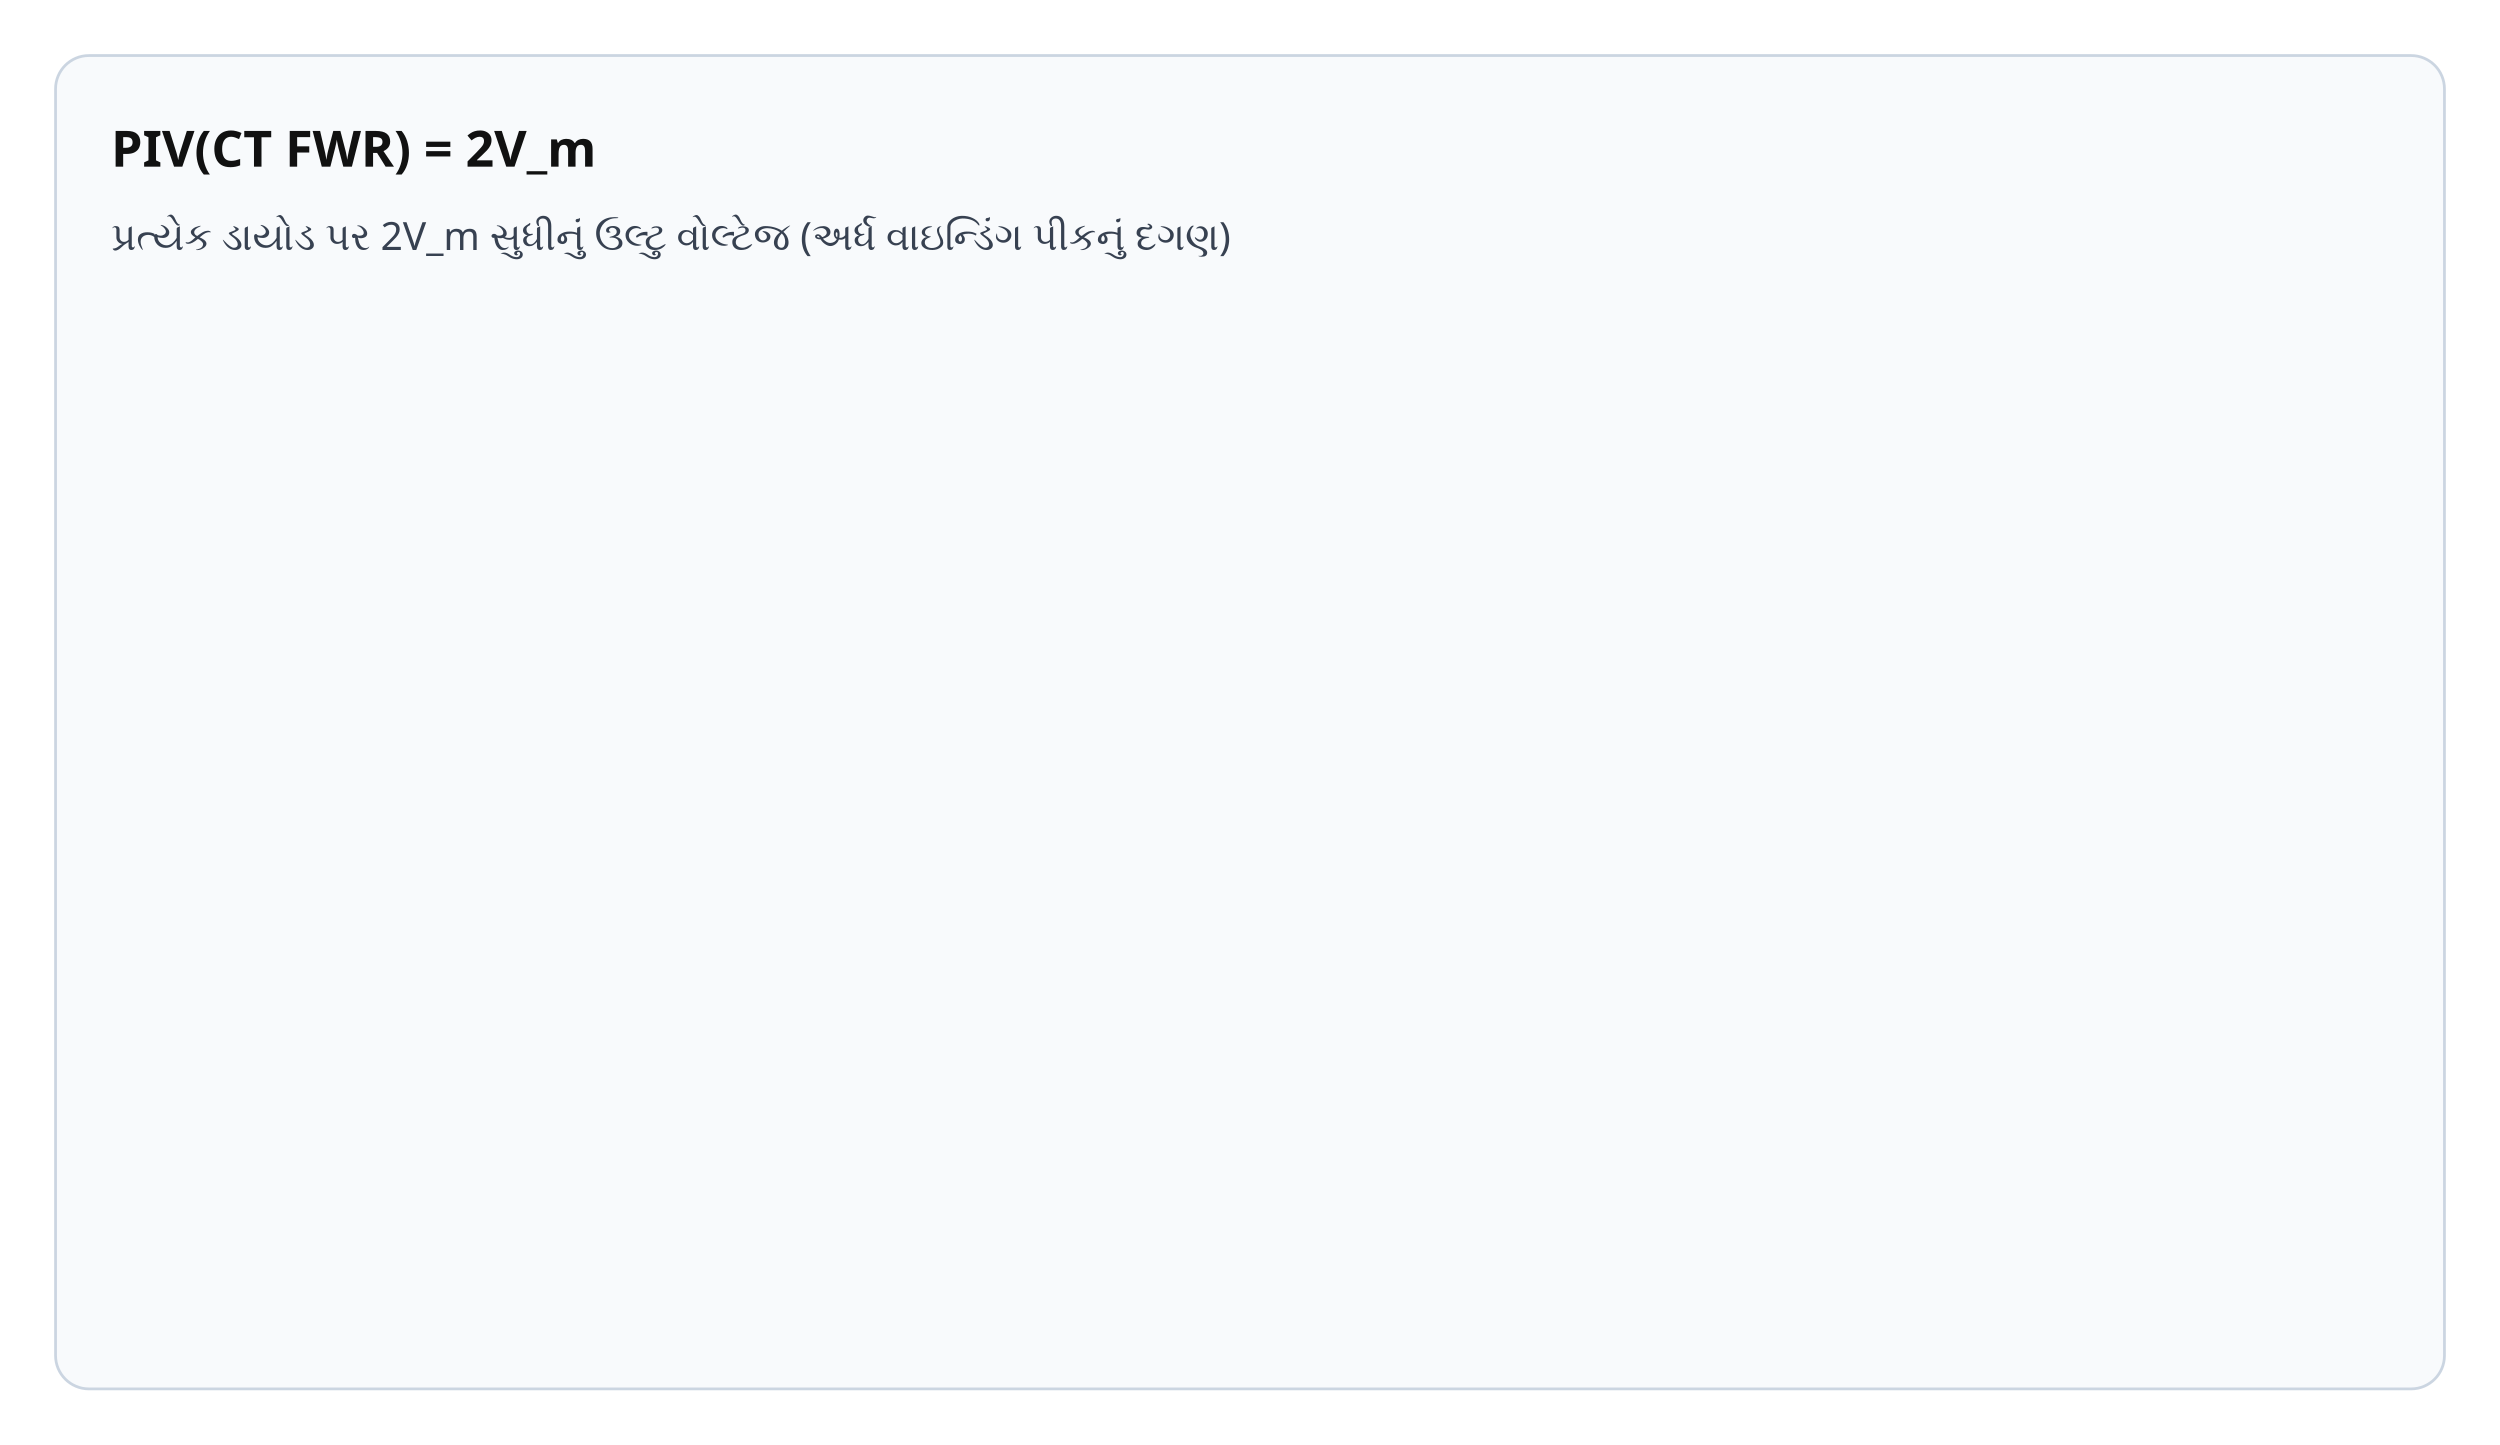
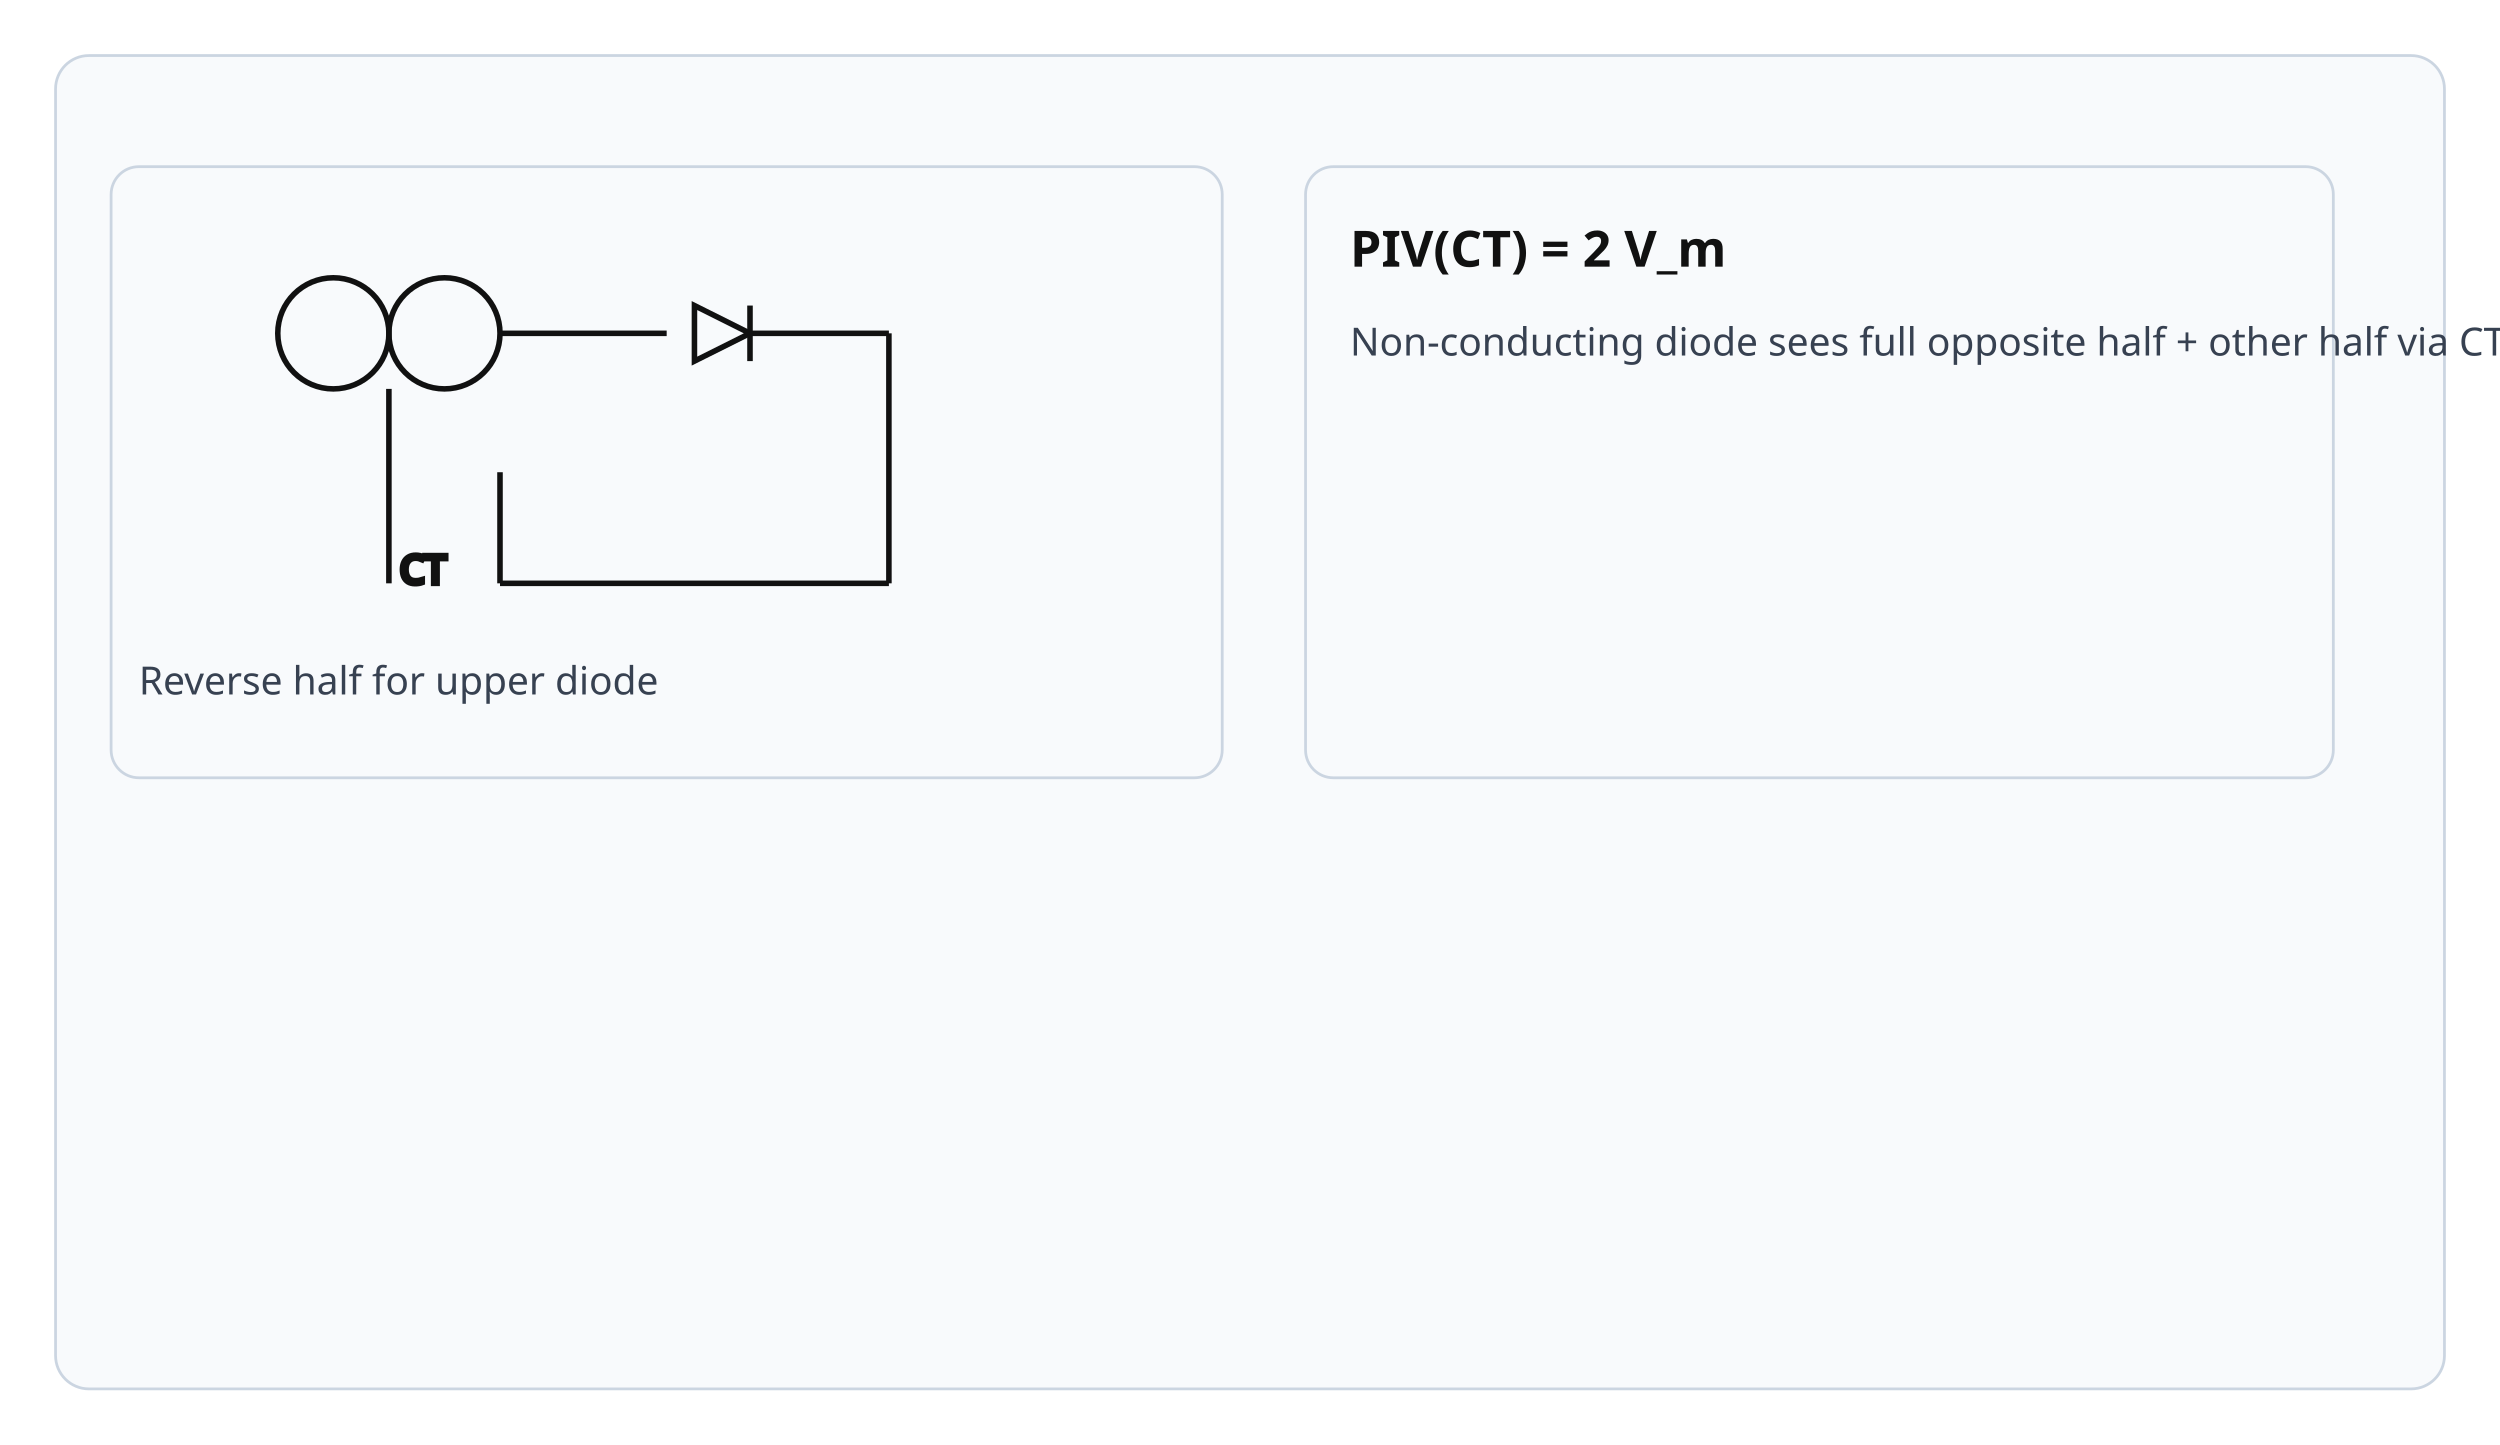
<svg xmlns="http://www.w3.org/2000/svg" width="900" height="520" viewBox="0 0 900 520" role="img" aria-label="Full-wave center-tap rectifier PIV">
  <defs>
-     <style>
-       .h { font: 18px sans-serif; font-weight: 700; fill: #111; }
-       .s { font: 14px sans-serif; fill: #374151; }
-       .box { fill: #f8fafc; stroke: #cbd5e1; }
-     </style>
+     <style>.h{font:18px sans-serif;font-weight:700;fill:#111}.s{font:14px sans-serif;fill:#374151}.p{fill:#f8fafc;stroke:#cbd5e1}</style>
  </defs>
-   <rect x="20" y="20" width="860" height="480" rx="12" class="box" />
-   <text x="40" y="60" class="h">PIV(CT FWR) = 2V_m</text>
-   <text x="40" y="90" class="s">પ્રત્યેક ડાયોડ પર 2V_m સુધીનું ઉલ્ટુ વોલ્ટેજ (અર્ધ વાઇન્ડિંગ પીકનું દગણ)</text>
+   <rect x="20" y="20" width="860" height="480" rx="12" class="p" />
+   <g transform="translate(40,60)">
+     <rect x="0" y="0" width="400" height="220" rx="10" class="p" />
+     <g stroke="#111" fill="none" stroke-width="2">
+       <circle cx="80" cy="60" r="20" />
+       <circle cx="120" cy="60" r="20" />
+       <line x1="100" y1="80" x2="100" y2="150" />
+       <text x="104" y="150" class="s">CT</text>
+       <line x1="140" y1="60" x2="200" y2="60" />
+       <polygon points="210,50 230,60 210,70" />
+       <line x1="230" y1="50" x2="230" y2="70" />
+       <line x1="230" y1="60" x2="280" y2="60" />
+       <line x1="280" y1="60" x2="280" y2="150" />
+       <line x1="140" y1="150" x2="280" y2="150" />
+       <line x1="140" y1="150" x2="140" y2="110" />
+     </g>
+     <text x="10" y="190" class="s">Reverse half for upper diode</text>
+   </g>
+   <g transform="translate(470,60)">
+     <rect x="0" y="0" width="370" height="220" rx="10" class="p" />
+     <text x="16" y="36" class="h">PIV(CT) = 2 V_m</text>
+     <text x="16" y="68" class="s">Non‑conducting diode sees full opposite half + other half via CT → 2V_m</text>
+   </g>
</svg>
